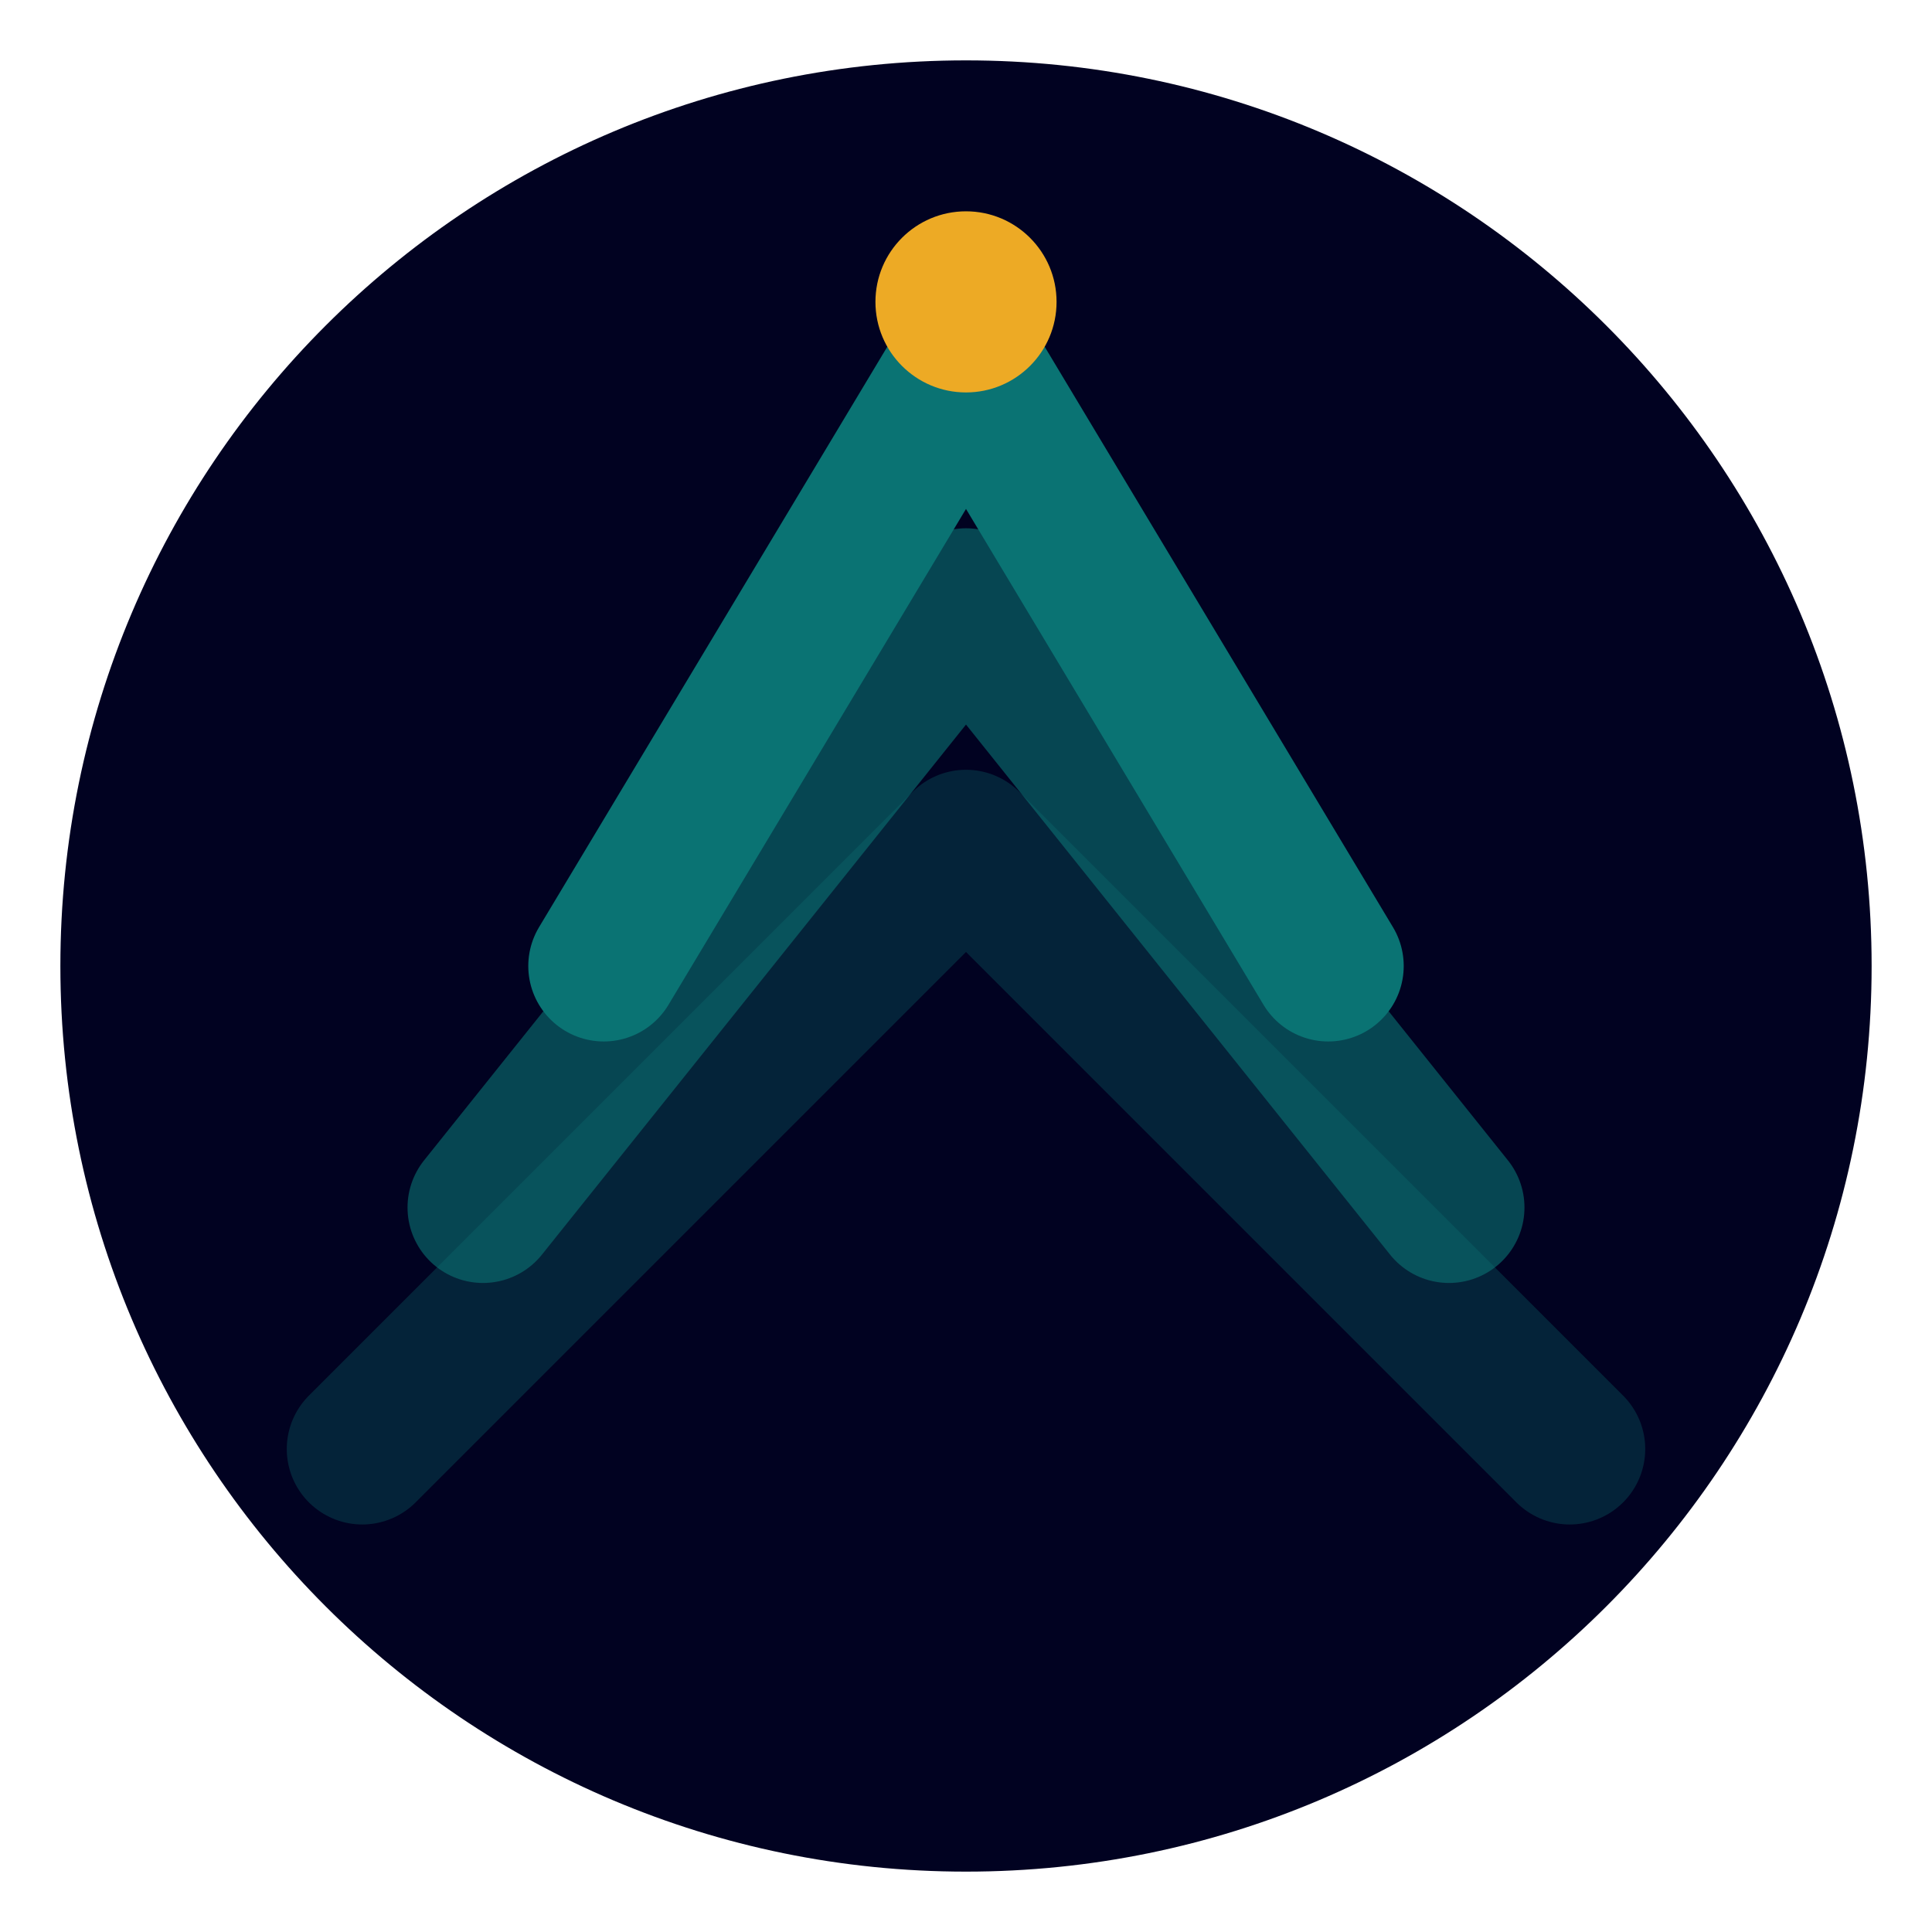
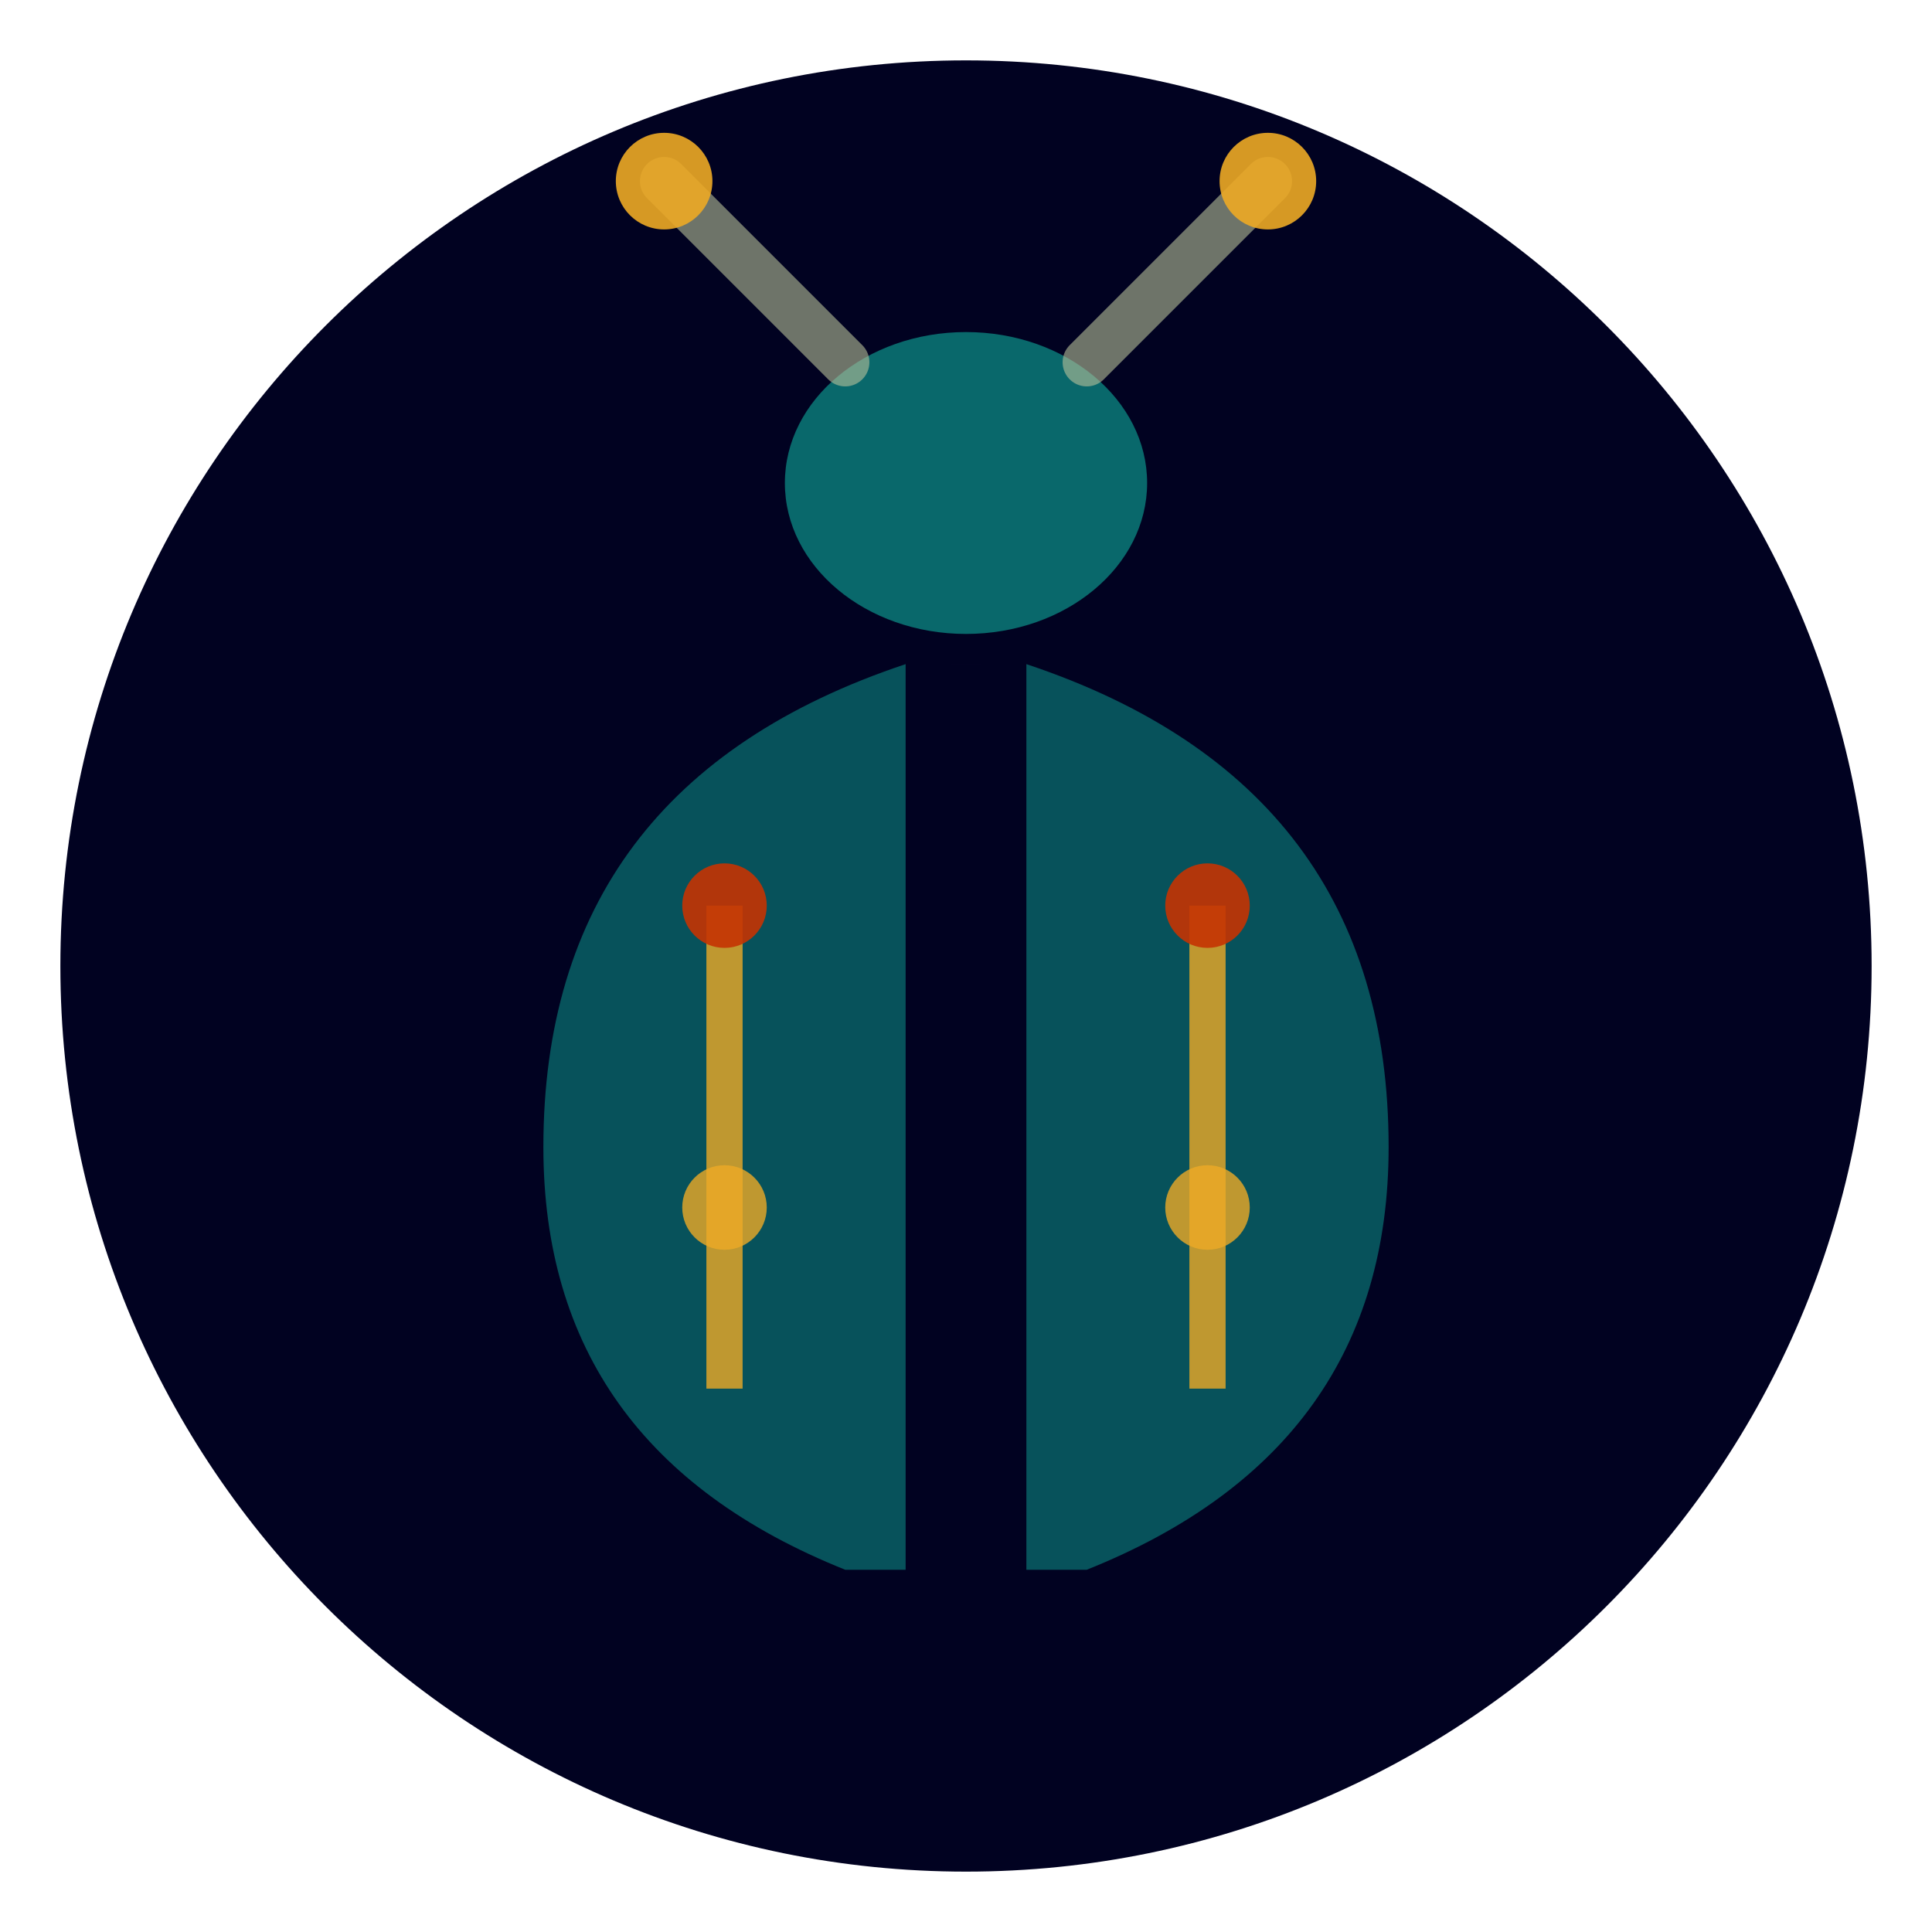
- <svg xmlns="http://www.w3.org/2000/svg" viewBox="0 0 32 32" fill="none">
+ <svg xmlns="http://www.w3.org/2000/svg" viewBox="0 0 32 32" width="32" height="32" fill="none">
  <circle cx="16" cy="16" r="15" fill="#010221" />
-   <path d="M 6,24 L 16,14 L 26,24" stroke="#0A7373" stroke-width="2.5" fill="none" stroke-linecap="round" stroke-linejoin="round" opacity="0.3" />
-   <path d="M 8,20 L 16,10 L 24,20" stroke="#0A7373" stroke-width="2.5" fill="none" stroke-linecap="round" stroke-linejoin="round" opacity="0.6" />
-   <path d="M 10,16 L 16,6 L 22,16" stroke="#0A7373" stroke-width="2.5" fill="none" stroke-linecap="round" stroke-linejoin="round" />
-   <circle cx="16" cy="5" r="1.5" fill="#EDAA25" />
+   <g transform="translate(16, 15)">
+     <ellipse cx="0" cy="-7" rx="3" ry="2.5" fill="#0A7373" opacity="0.9" />
+     <line x1="-2" y1="-9" x2="-5" y2="-12" stroke="#B7BF99" stroke-width="0.8" stroke-linecap="round" opacity="0.6" />
+     <line x1="2" y1="-9" x2="5" y2="-12" stroke="#B7BF99" stroke-width="0.8" stroke-linecap="round" opacity="0.6" />
+     <circle cx="-5" cy="-12" r="0.8" fill="#EDAA25" opacity="0.9" />
+     <circle cx="5" cy="-12" r="0.8" fill="#EDAA25" opacity="0.9" />
+     <path d="M -1,-4 Q -7,-2 -7,4 Q -7,9 -2,11 L -1,11 Z" fill="#0A7373" opacity="0.7" />
+     <path d="M 1,-4 Q 7,-2 7,4 Q 7,9 2,11 L 1,11 Z" fill="#0A7373" opacity="0.7" />
+     <line x1="-4" y1="0" x2="-4" y2="8" stroke="#EDAA25" stroke-width="0.6" opacity="0.8" />
+     <line x1="4" y1="0" x2="4" y2="8" stroke="#EDAA25" stroke-width="0.6" opacity="0.8" />
+     <line x1="0" y1="-4" x2="0" y2="11" stroke="#010221" stroke-width="0.5" opacity="0.6" />
+     <circle cx="-4" cy="0" r="0.7" fill="#C43302" opacity="0.9" />
+     <circle cx="4" cy="0" r="0.7" fill="#C43302" opacity="0.9" />
+     <circle cx="-4" cy="5" r="0.7" fill="#EDAA25" opacity="0.8" />
+     <circle cx="4" cy="5" r="0.7" fill="#EDAA25" opacity="0.8" />
+   </g>
</svg>
